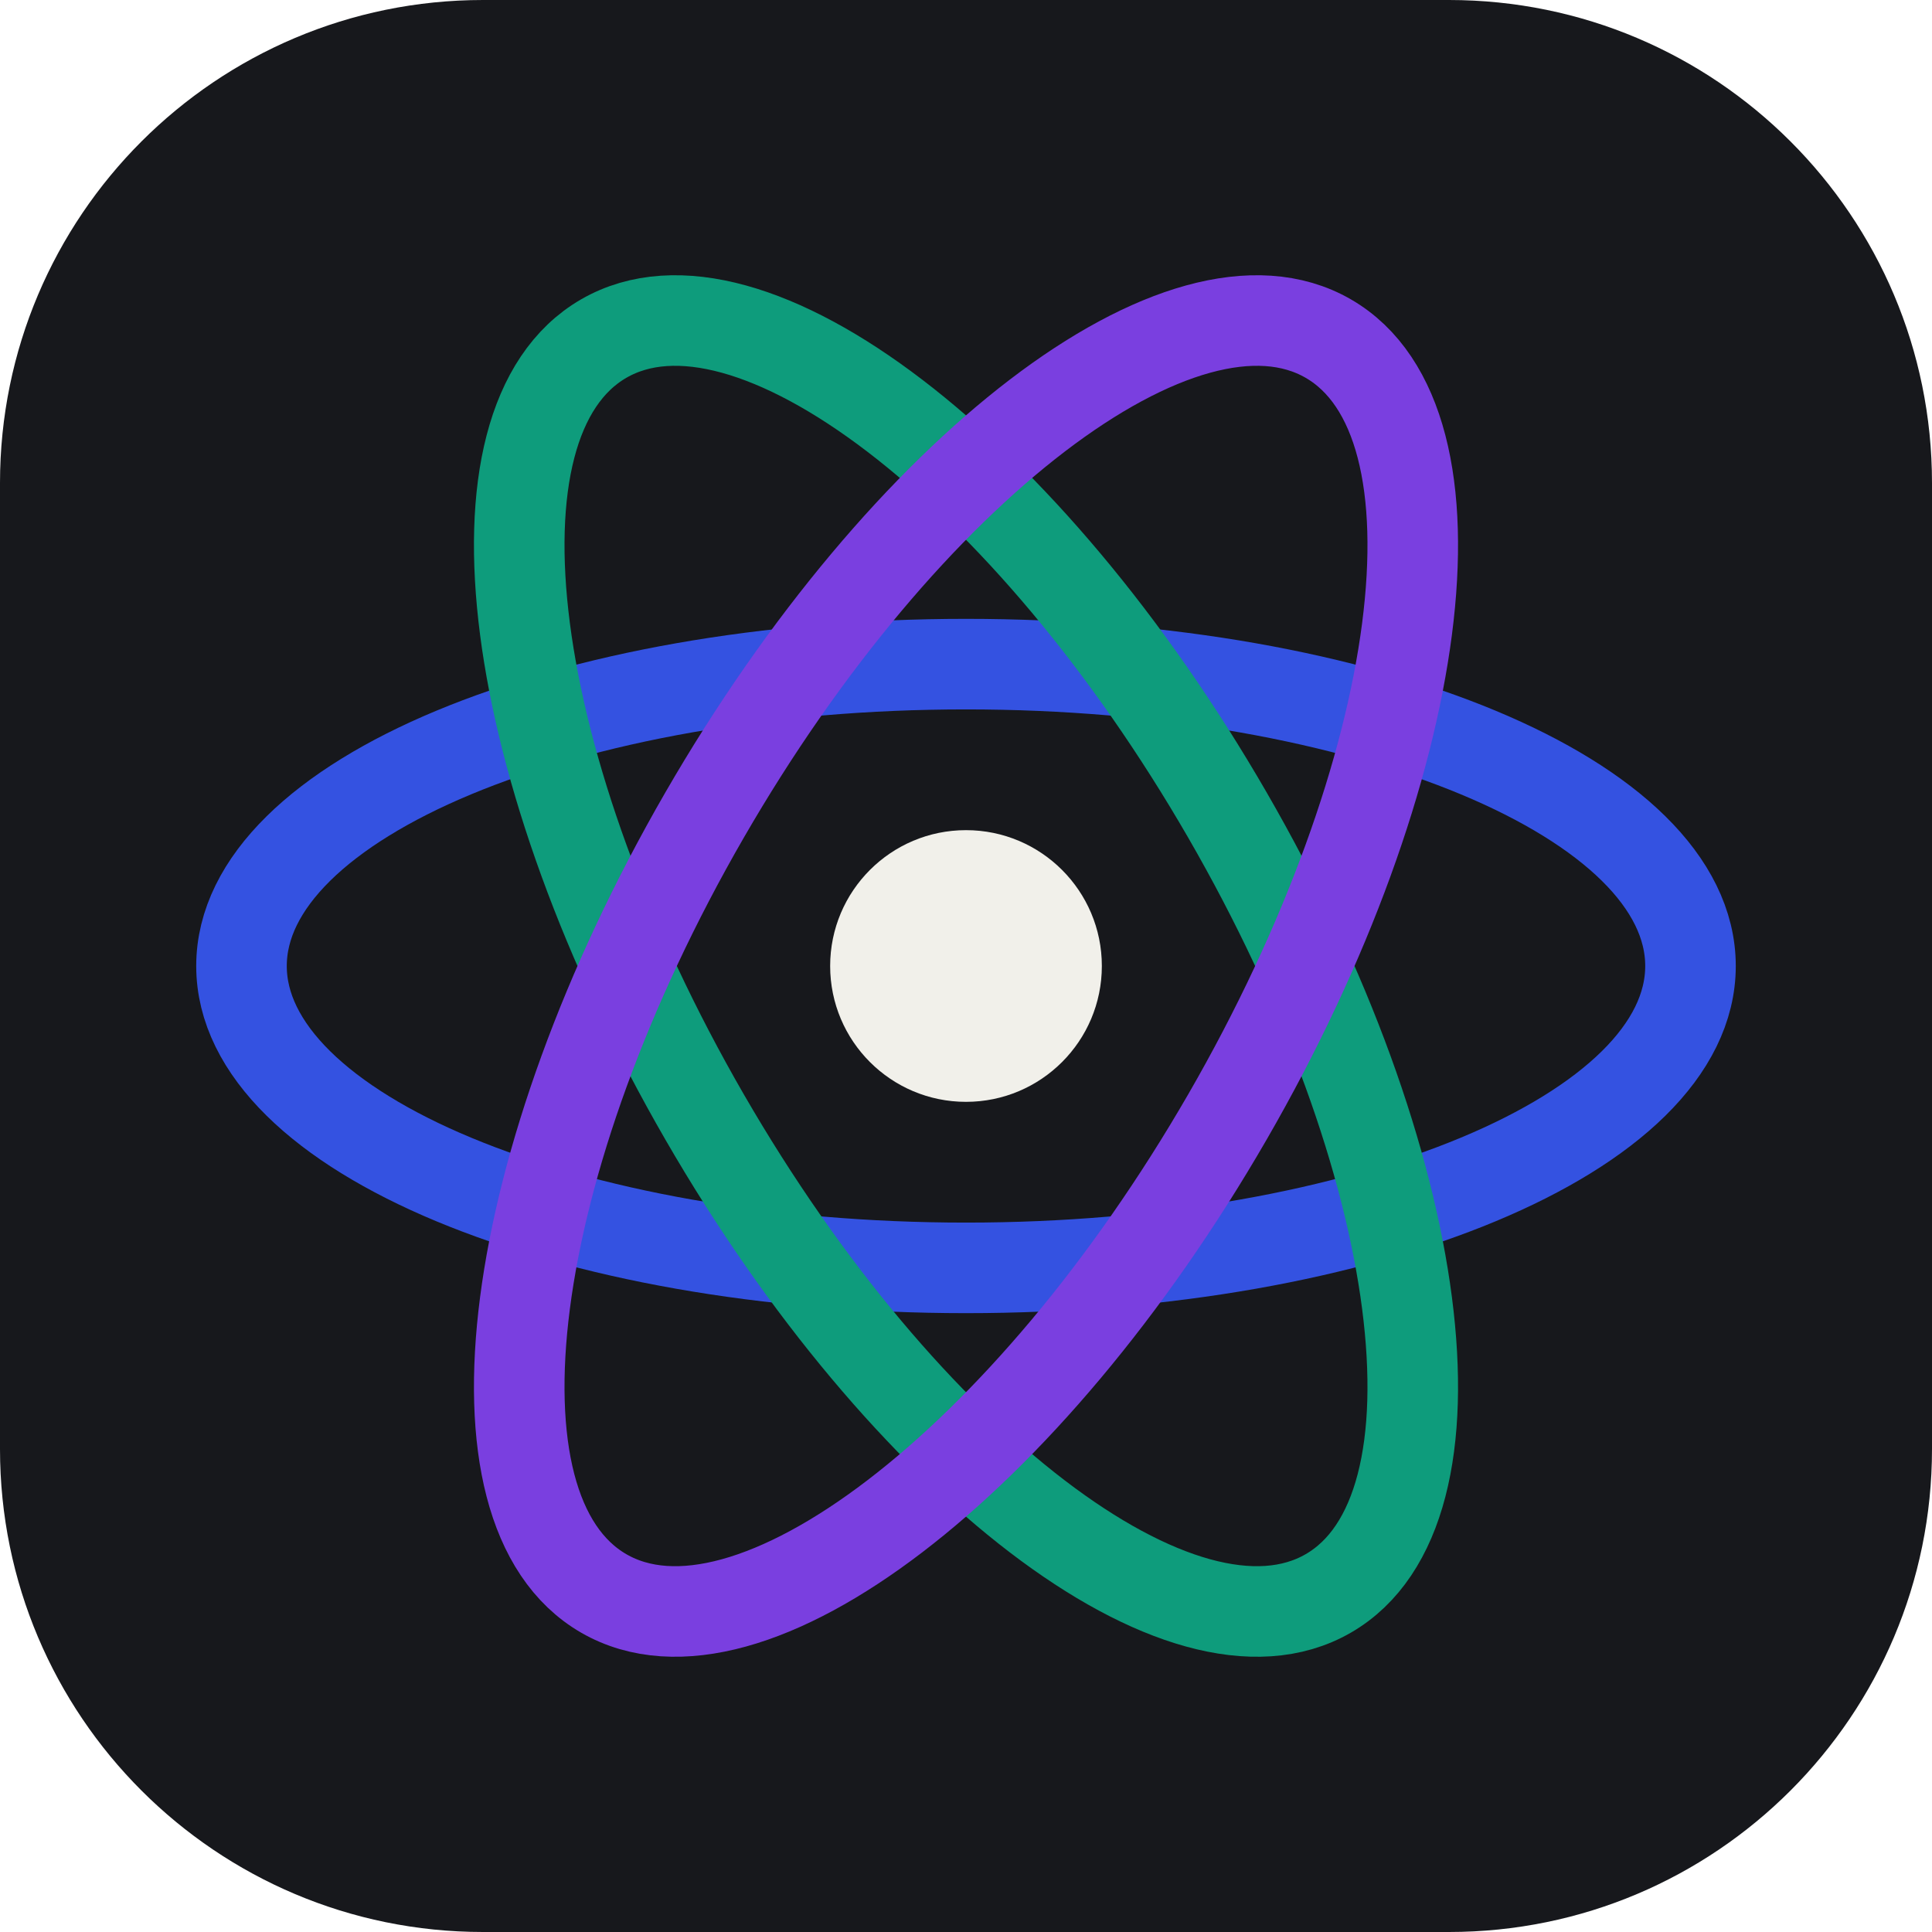
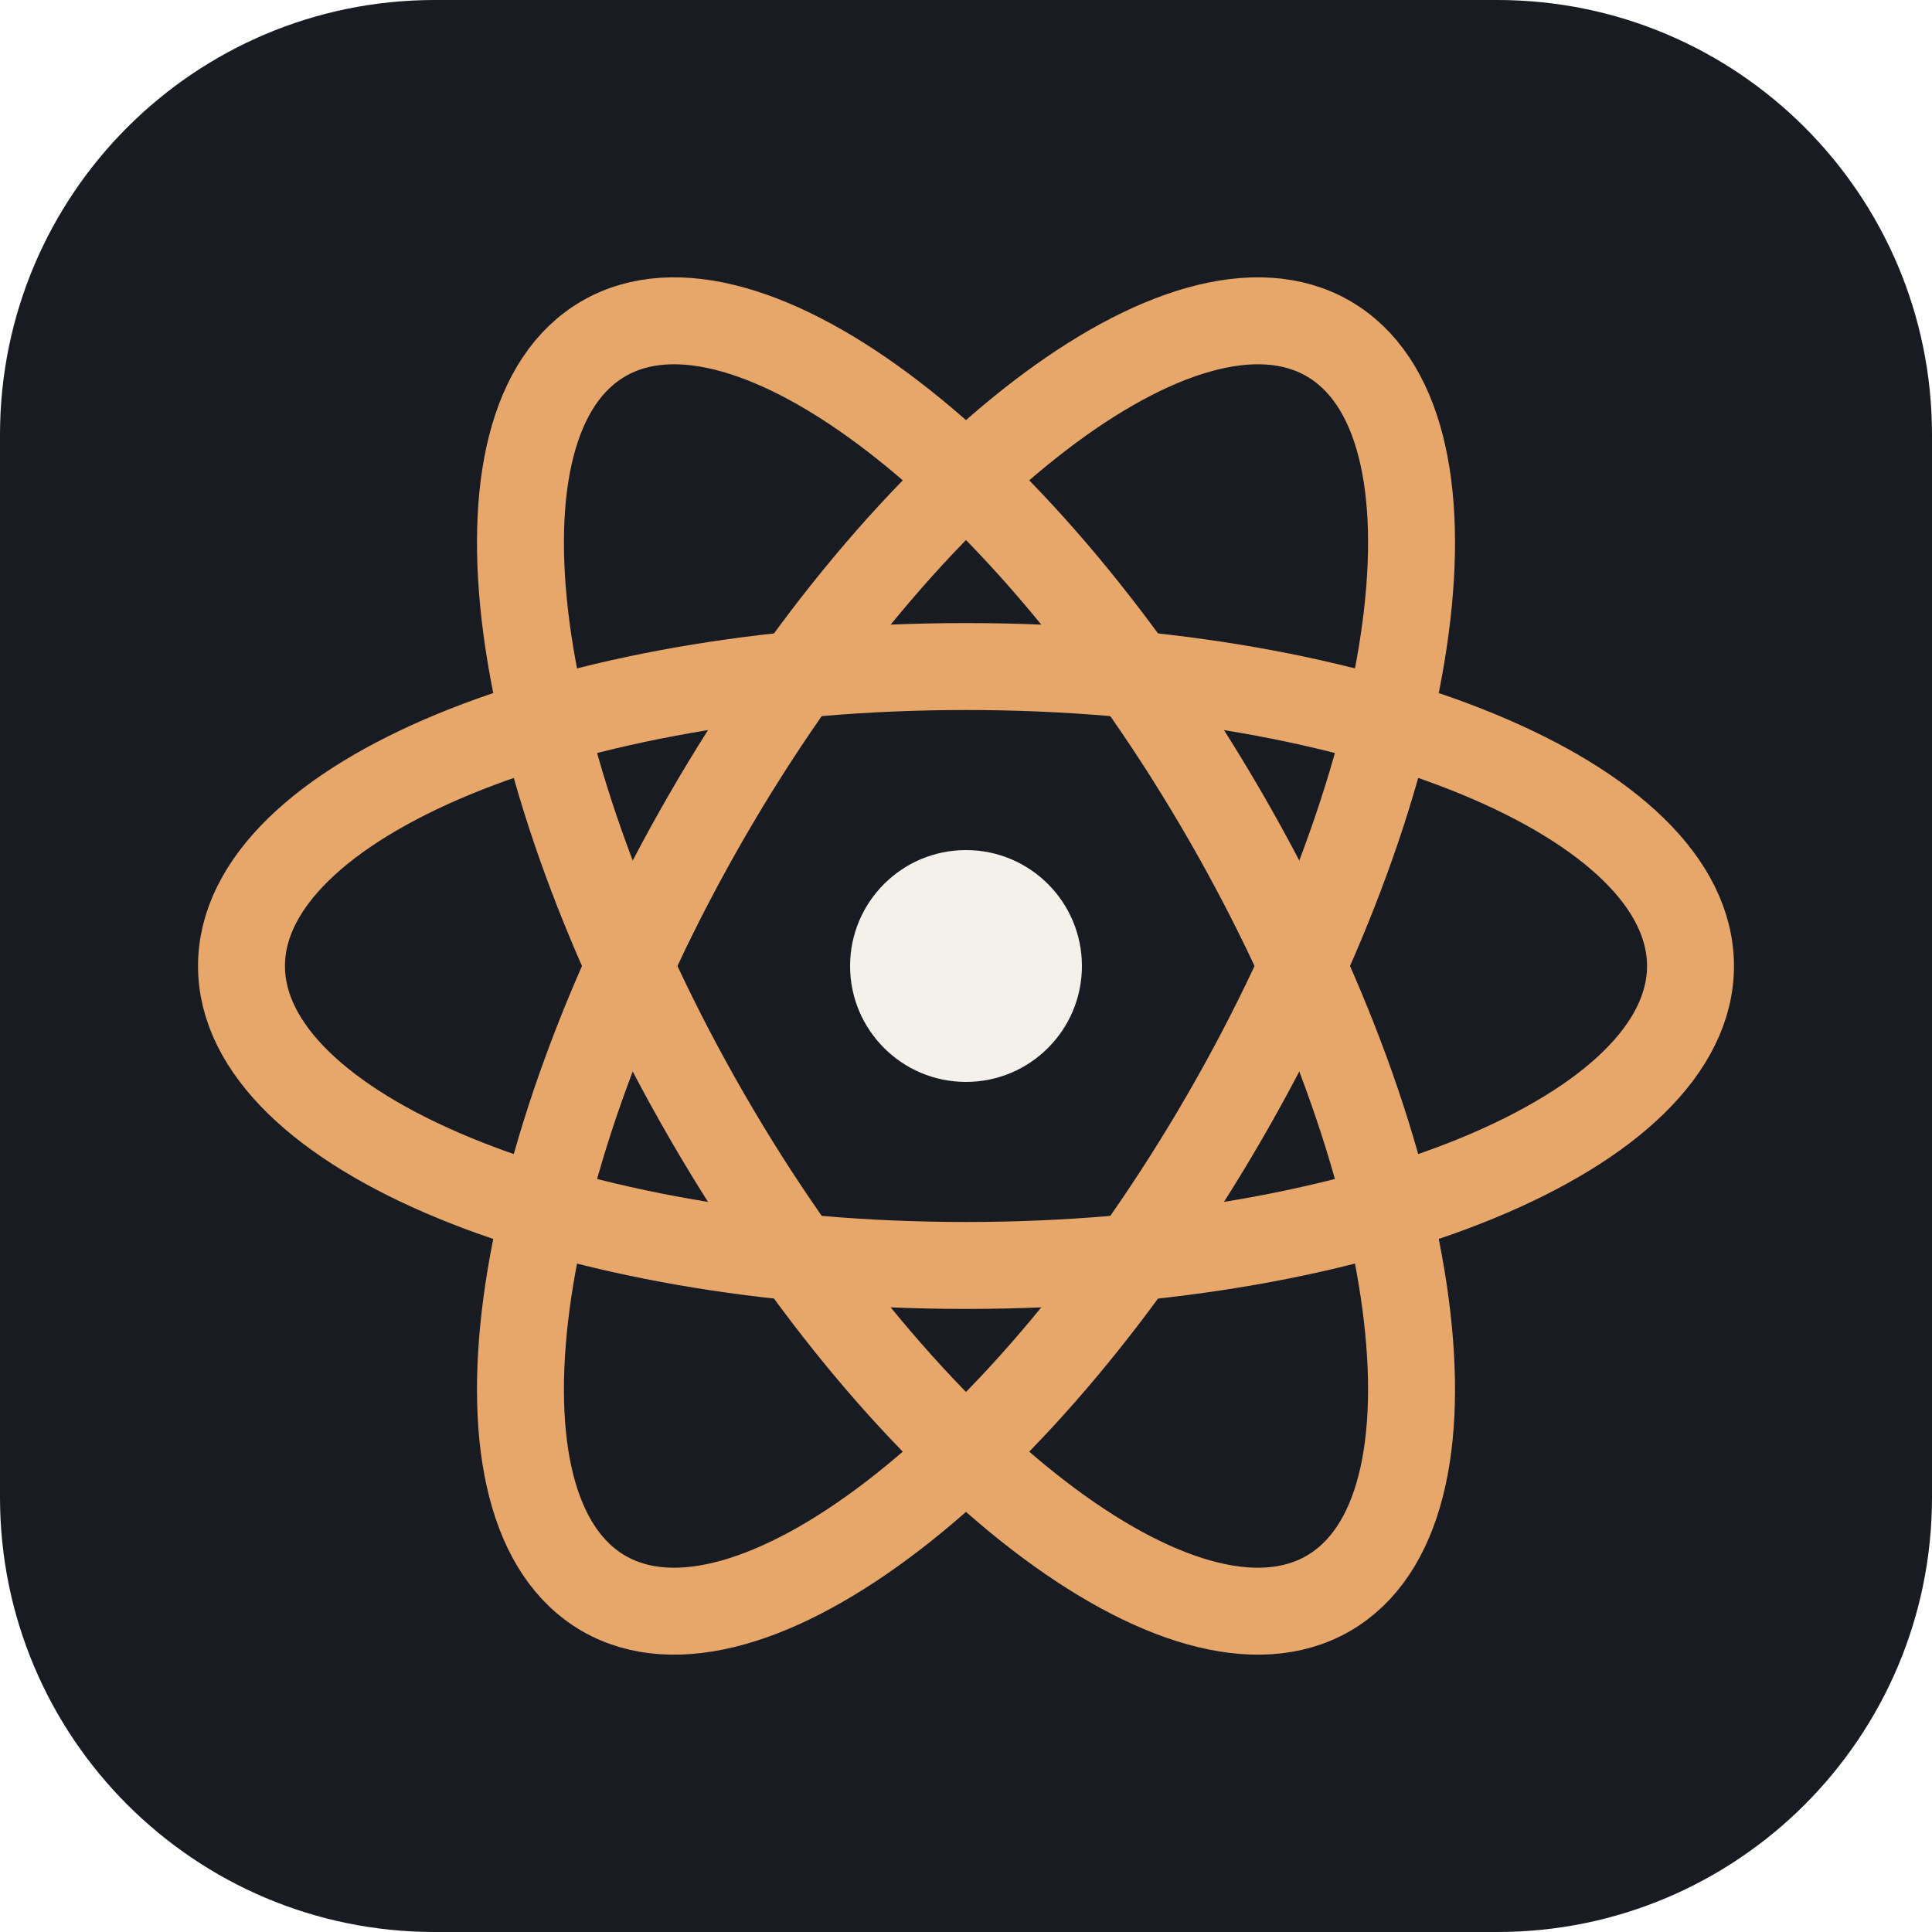
- <svg xmlns="http://www.w3.org/2000/svg" viewBox="0 0 64 64">
-   <rect width="64" height="64" rx="16" fill="#17181C" />
-   <circle cx="32" cy="32" r="4.5" fill="#F1F0EA" />
-   <ellipse cx="32" cy="32" rx="24" ry="10" stroke="#3452E1" stroke-width="3" fill="none" />
-   <ellipse cx="32" cy="32" rx="24" ry="10" stroke="#0E9C7C" stroke-width="3" fill="none" transform="rotate(60 32 32)" />
-   <ellipse cx="32" cy="32" rx="24" ry="10" stroke="#7A3FE0" stroke-width="3" fill="none" transform="rotate(120 32 32)" />
+ <svg xmlns="http://www.w3.org/2000/svg" viewBox="0 0 40 40">
+   <rect width="40" height="40" rx="9" fill="#191B22" />
+   <g fill="none" stroke="#E7A76B" stroke-width="1.8">
+     <ellipse cx="20" cy="20" rx="15" ry="6.2" />
+     <ellipse cx="20" cy="20" rx="15" ry="6.2" transform="rotate(60 20 20)" />
+     <ellipse cx="20" cy="20" rx="15" ry="6.2" transform="rotate(120 20 20)" />
+   </g>
+   <circle cx="20" cy="20" r="2.4" fill="#F3F1EA" />
</svg>
